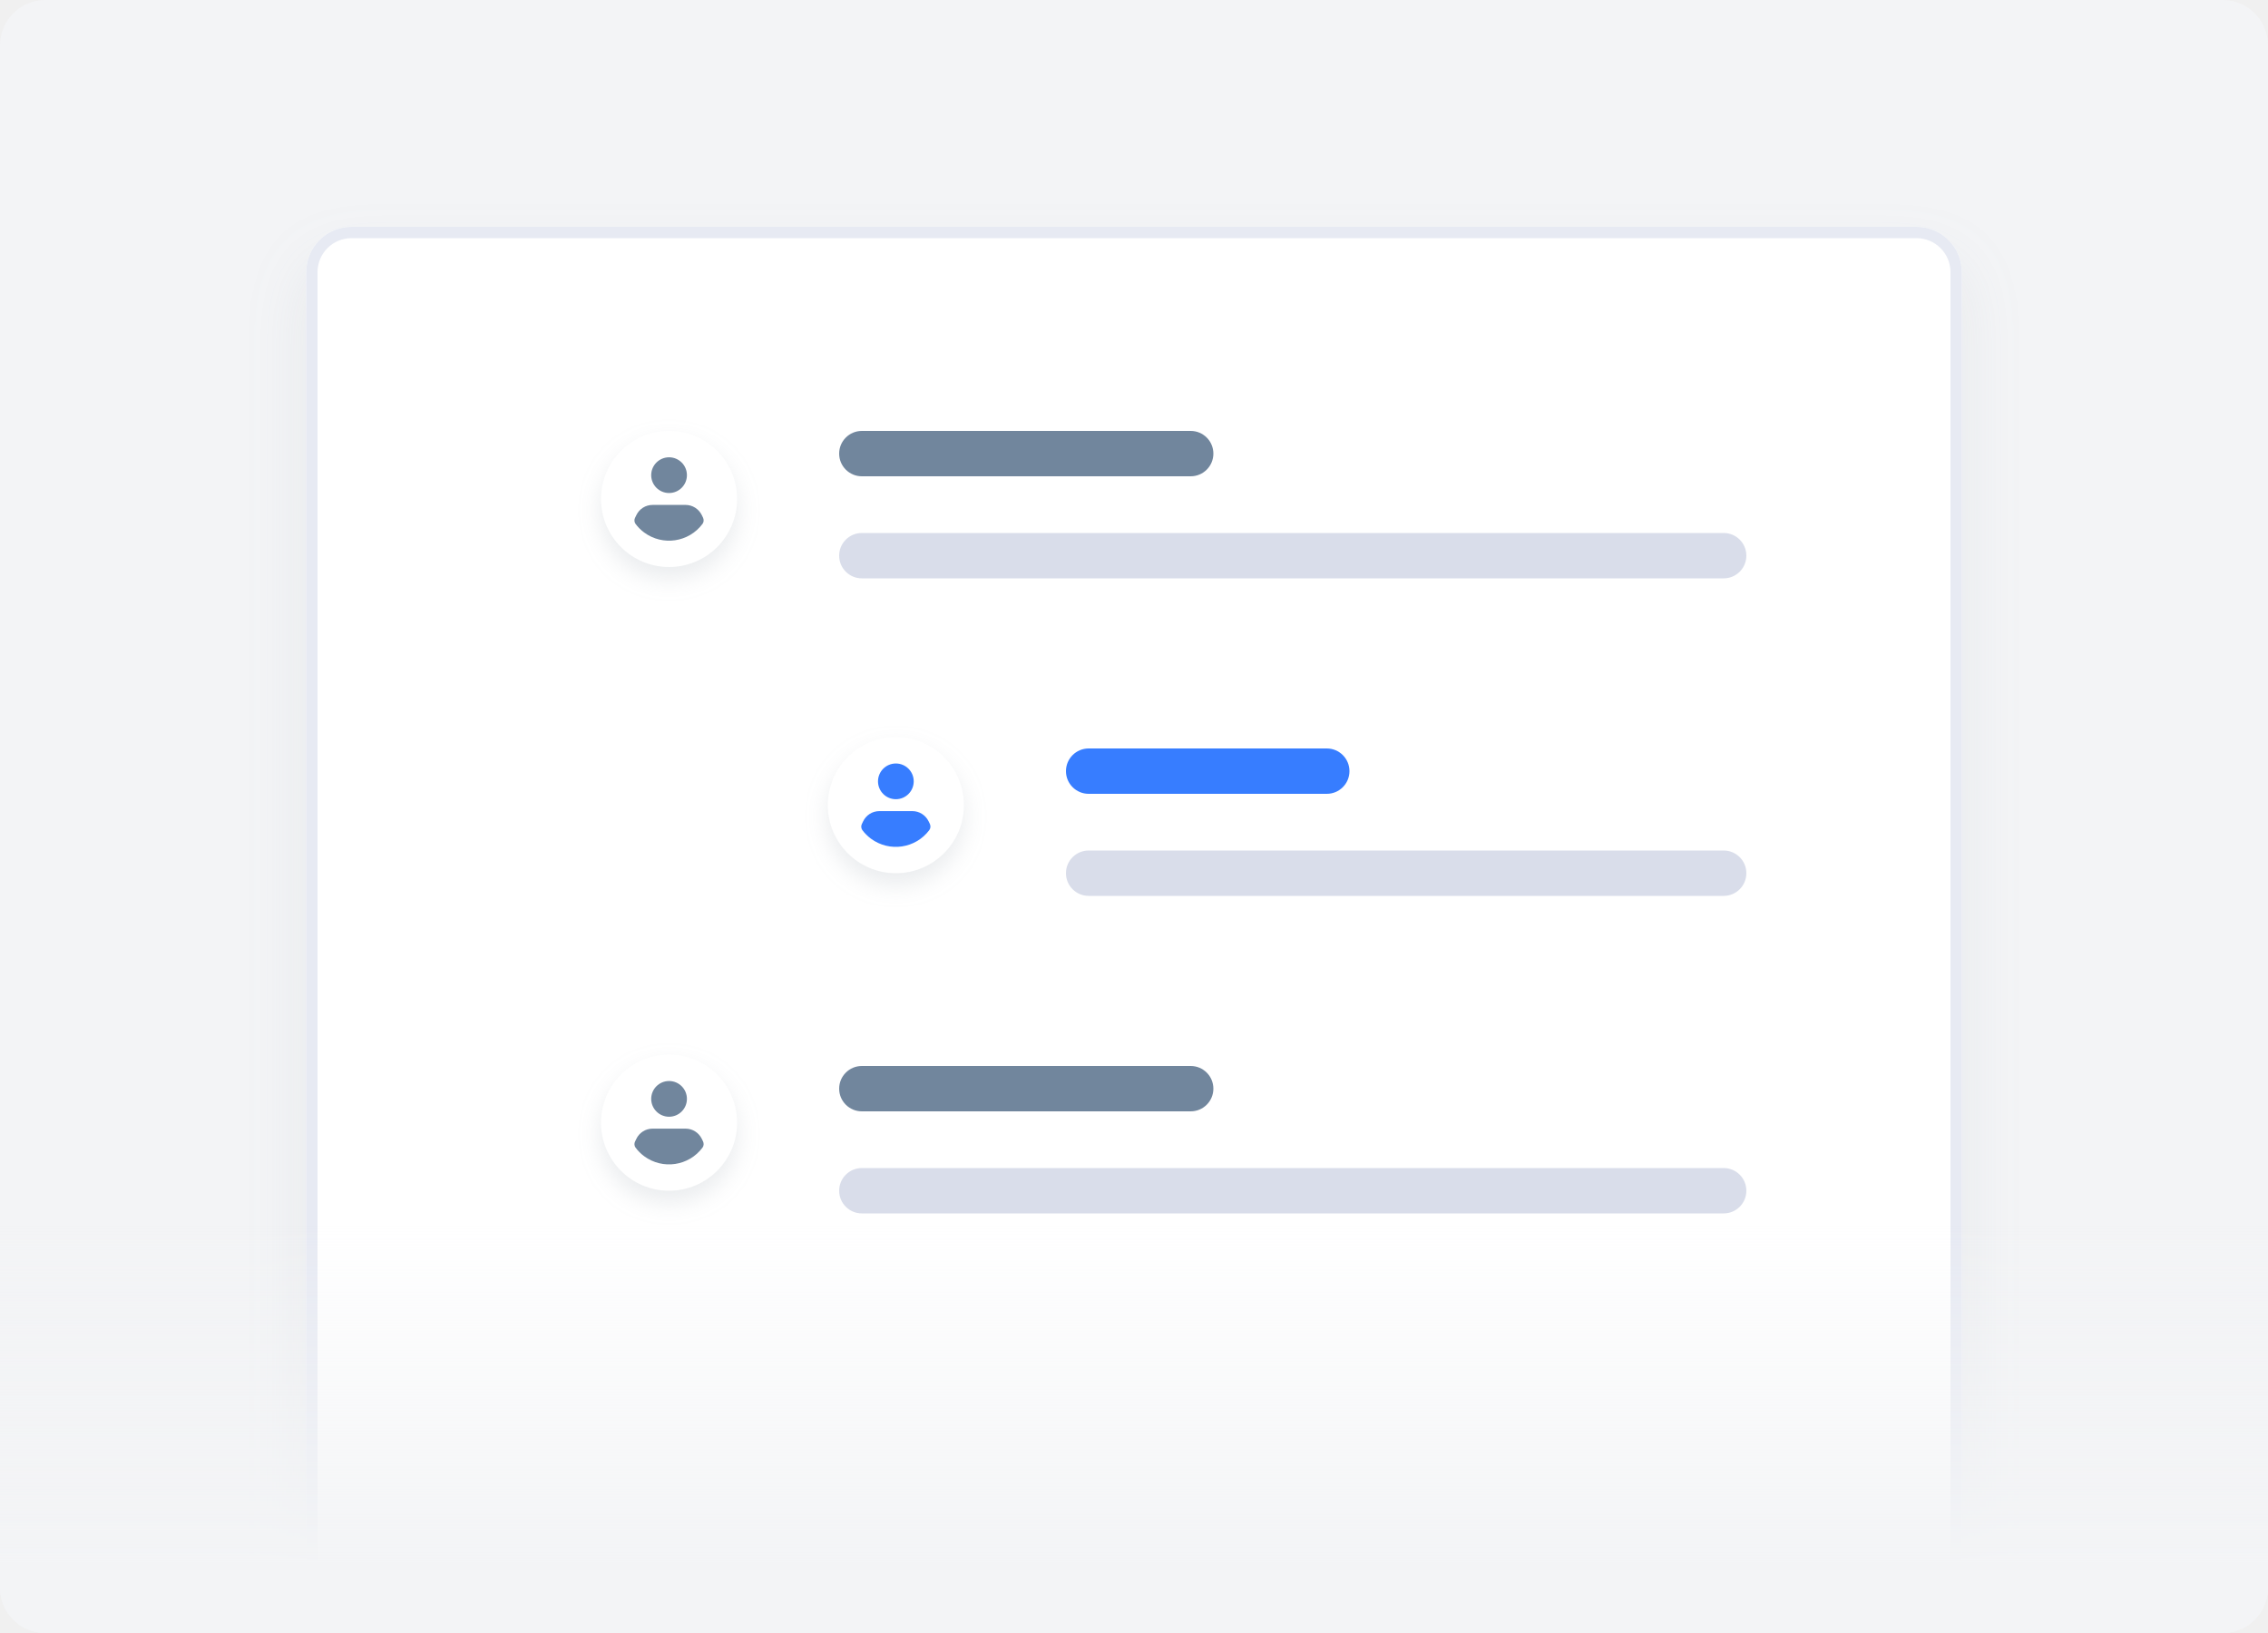
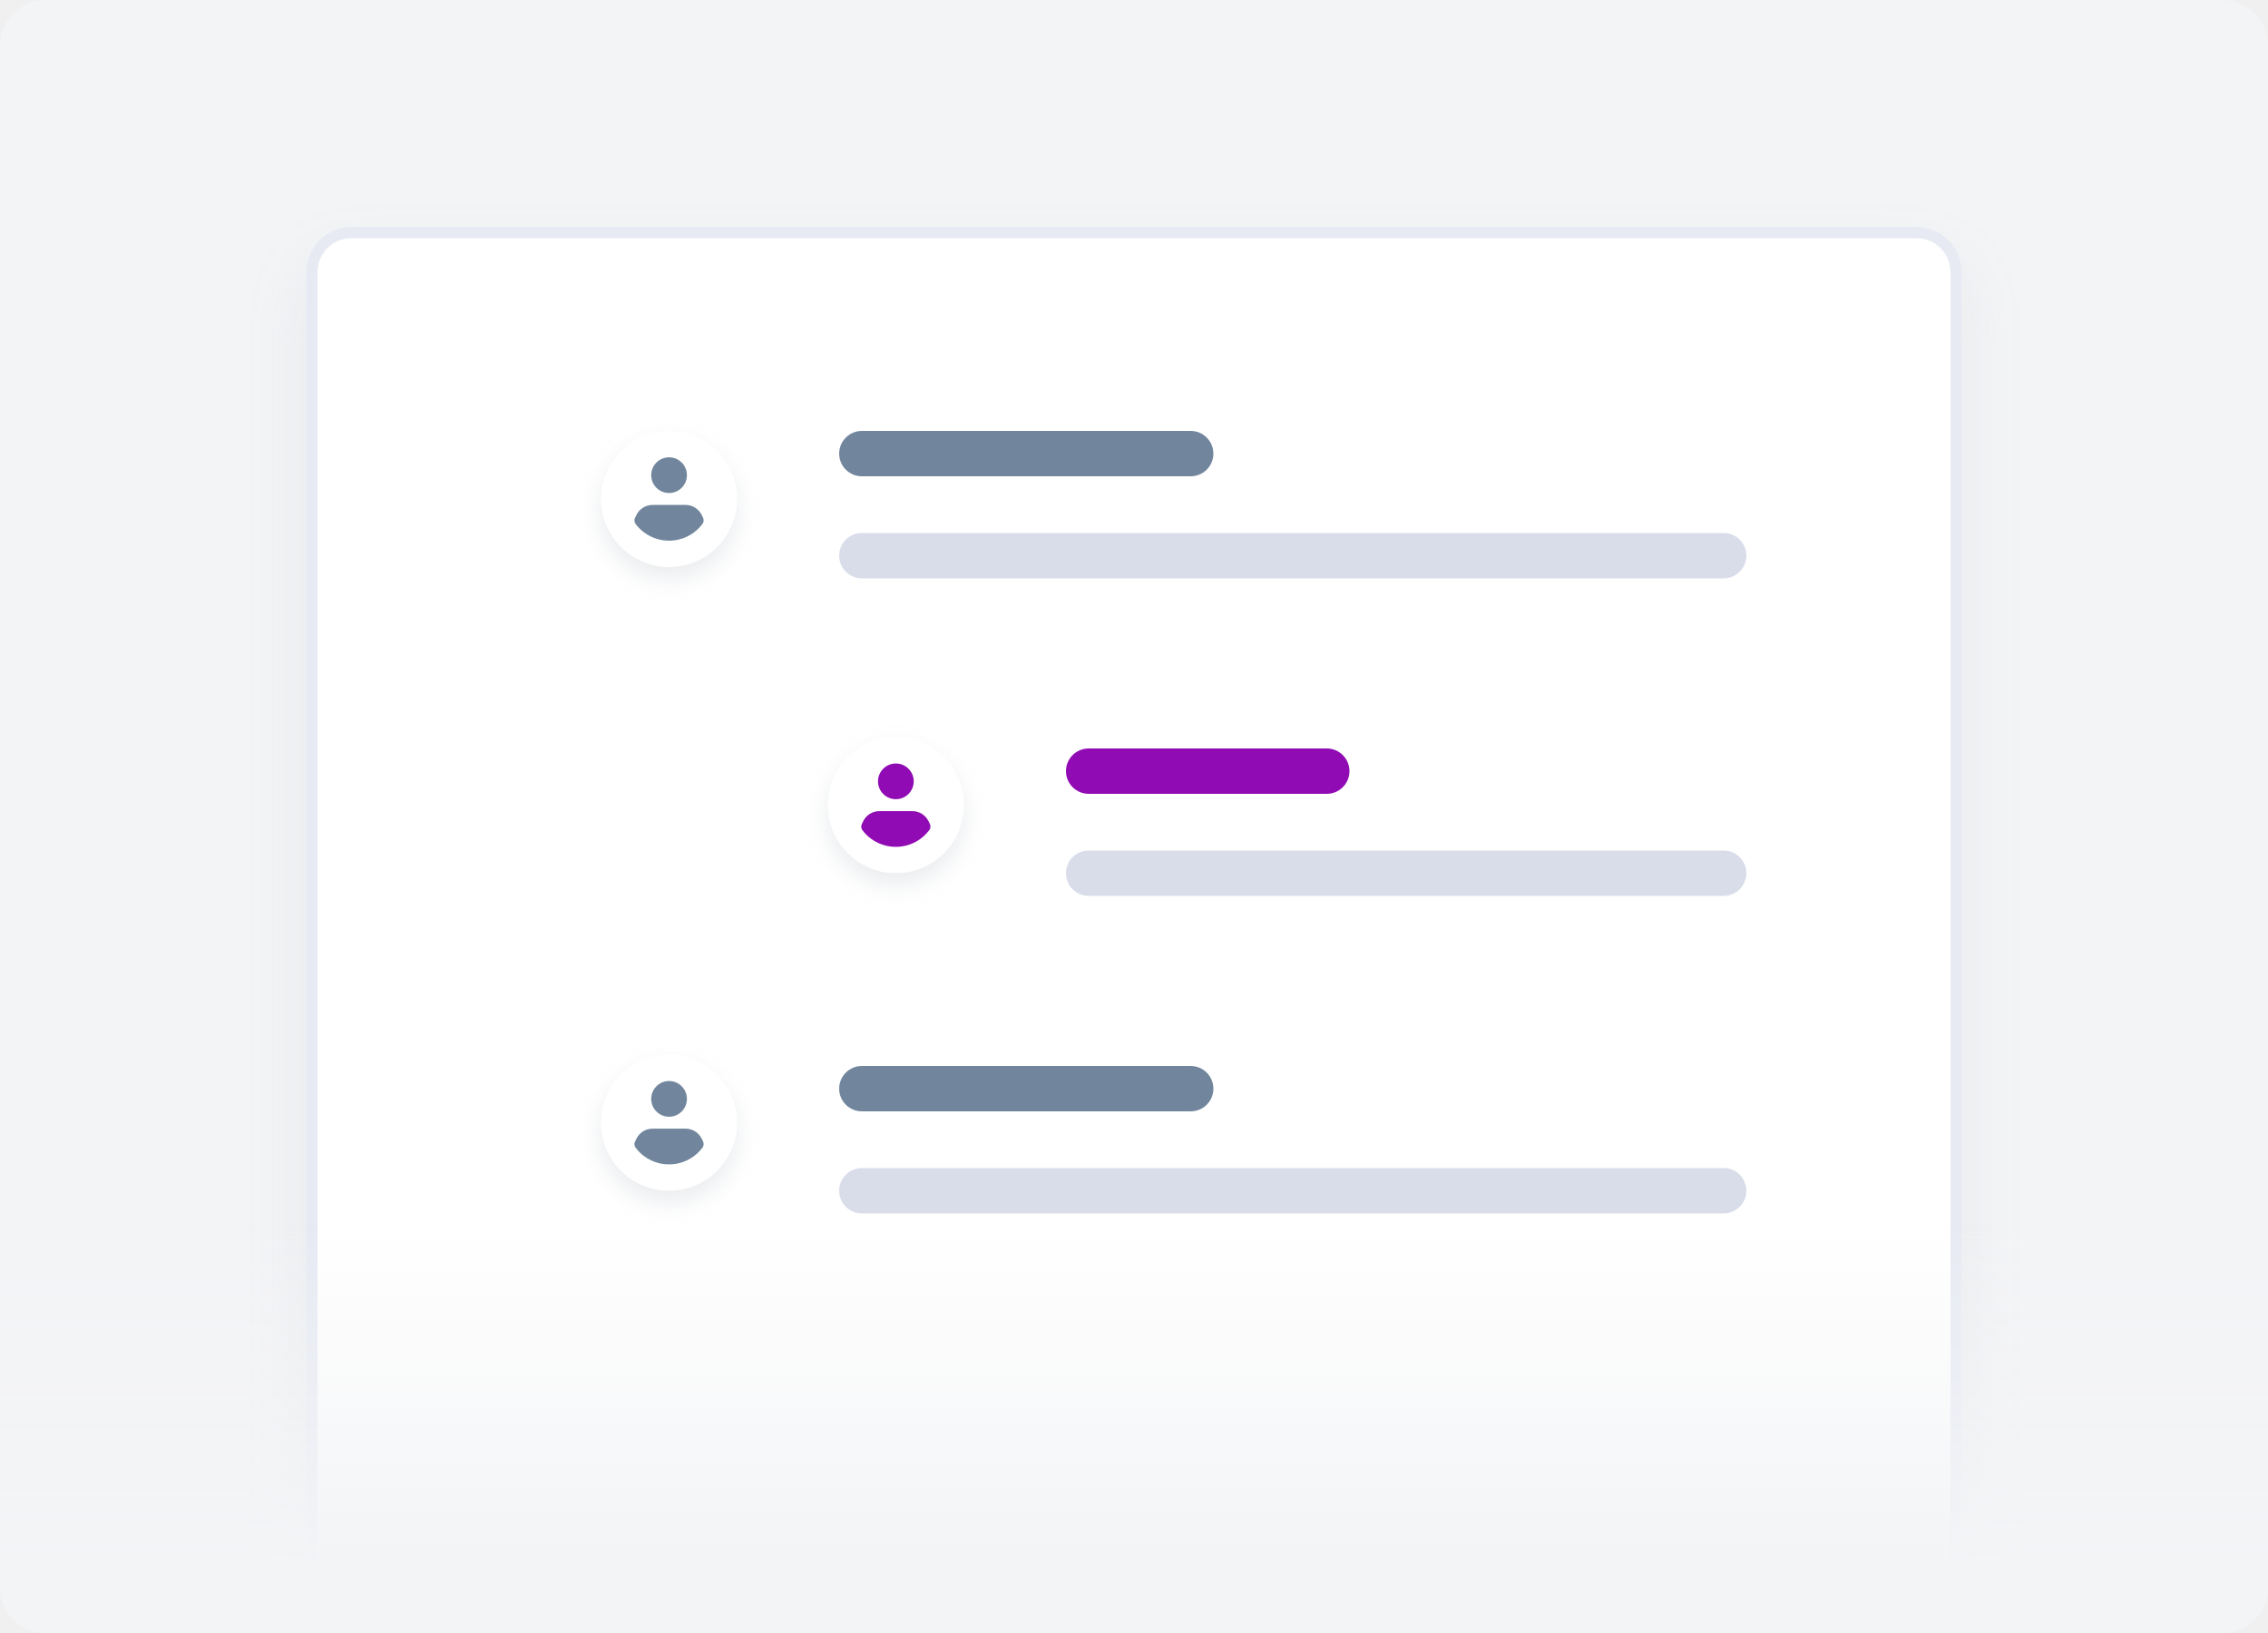
<svg xmlns="http://www.w3.org/2000/svg" width="200" height="144" viewBox="0 0 200 144" fill="none">
  <g clip-path="url(#clip0)">
    <path d="M196 0H4C1.791 0 0 1.791 0 4V140C0 142.209 1.791 144 4 144H196C198.209 144 200 142.209 200 140V4C200 1.791 198.209 0 196 0Z" fill="#F3F4F6" />
    <g filter="url(#filter0_d)">
      <path d="M27 24C27 21.791 28.791 20 31 20H169C171.209 20 173 21.791 173 24V144H27V24Z" fill="white" />
      <path d="M31 20.5H169C170.933 20.5 172.5 22.067 172.5 24V143.5H27.5V24C27.5 22.067 29.067 20.5 31 20.5Z" stroke="#E7EAF3" />
    </g>
    <path d="M0 104H200V140C200 142.209 198.209 144 196 144H4C1.791 144 0 142.209 0 140V104Z" fill="url(#paint0_linear)" />
    <rect x="74" y="38" width="33" height="4" rx="2" fill="#71869D" />
    <rect x="74" y="47" width="80" height="4" rx="2" fill="#D9DDEA" />
    <g filter="url(#filter1_d)">
      <rect x="53" y="38" width="12" height="12" rx="6" fill="white" />
    </g>
    <path d="M59 43.475C59.87 43.475 60.575 42.77 60.575 41.9C60.575 41.03 59.87 40.325 59 40.325C58.13 40.325 57.425 41.03 57.425 41.9C57.425 42.77 58.13 43.475 59 43.475Z" fill="#71869D" />
    <path d="M61.955 46.19C60.74 47.825 58.438 48.163 56.803 46.955C56.51 46.737 56.255 46.483 56.038 46.19C55.932 46.032 55.917 45.83 56 45.665L56.112 45.432C56.375 44.877 56.93 44.525 57.545 44.525H60.462C61.062 44.525 61.61 44.87 61.88 45.41L62 45.657C62.075 45.83 62.068 46.032 61.955 46.19Z" fill="#71869D" />
-     <rect x="94" y="66" width="25" height="4" rx="2" fill="#377dff" />
+     <rect x="94" y="66" width="25" height="4" rx="2" fill="#900bb3" />
    <rect x="94" y="75" width="60" height="4" rx="2" fill="#D9DDEA" />
    <g filter="url(#filter2_d)">
      <rect x="73" y="65" width="12" height="12" rx="6" fill="white" />
    </g>
-     <path d="M79 70.475C79.87 70.475 80.575 69.77 80.575 68.9C80.575 68.03 79.87 67.325 79 67.325C78.13 67.325 77.425 68.03 77.425 68.9C77.425 69.77 78.13 70.475 79 70.475Z" fill="#377dff" />
-     <path d="M81.955 73.19C80.74 74.825 78.438 75.162 76.802 73.955C76.51 73.737 76.255 73.483 76.037 73.19C75.933 73.032 75.918 72.83 76 72.665L76.112 72.433C76.375 71.877 76.93 71.525 77.545 71.525H80.463C81.062 71.525 81.61 71.87 81.88 72.41L82 72.657C82.075 72.83 82.067 73.032 81.955 73.19Z" fill="#377dff" />
+     <path d="M79 70.475C79.87 70.475 80.575 69.77 80.575 68.9C80.575 68.03 79.87 67.325 79 67.325C78.13 67.325 77.425 68.03 77.425 68.9C77.425 69.77 78.13 70.475 79 70.475Z" fill="#900bb3" />
+     <path d="M81.955 73.19C80.74 74.825 78.438 75.162 76.802 73.955C76.51 73.737 76.255 73.483 76.037 73.19C75.933 73.032 75.918 72.83 76 72.665L76.112 72.433C76.375 71.877 76.93 71.525 77.545 71.525H80.463C81.062 71.525 81.61 71.87 81.88 72.41L82 72.657C82.075 72.83 82.067 73.032 81.955 73.19Z" fill="#900bb3" />
    <rect x="74" y="94" width="33" height="4" rx="2" fill="#71869D" />
    <rect x="74" y="103" width="80" height="4" rx="2" fill="#D9DDEA" />
    <g filter="url(#filter3_d)">
      <rect x="53" y="93" width="12" height="12" rx="6" fill="white" />
    </g>
    <path d="M59 98.475C59.87 98.475 60.575 97.77 60.575 96.9C60.575 96.03 59.87 95.325 59 95.325C58.13 95.325 57.425 96.03 57.425 96.9C57.425 97.77 58.13 98.475 59 98.475Z" fill="#71869D" />
    <path d="M61.955 101.19C60.74 102.825 58.438 103.163 56.803 101.955C56.51 101.738 56.255 101.483 56.038 101.19C55.932 101.033 55.917 100.83 56 100.665L56.112 100.433C56.375 99.877 56.93 99.525 57.545 99.525H60.462C61.062 99.525 61.61 99.87 61.88 100.41L62 100.658C62.075 100.83 62.068 101.033 61.955 101.19Z" fill="#71869D" />
  </g>
  <defs>
    <filter id="filter0_d" x="22" y="18" width="156" height="134" filterUnits="userSpaceOnUse" color-interpolation-filters="sRGB">
      <feFlood flood-opacity="0" result="BackgroundImageFix" />
      <feColorMatrix in="SourceAlpha" type="matrix" values="0 0 0 0 0 0 0 0 0 0 0 0 0 0 0 0 0 0 127 0" />
      <feOffset dy="3" />
      <feGaussianBlur stdDeviation="2.5" />
      <feColorMatrix type="matrix" values="0 0 0 0 0.549 0 0 0 0 0.596 0 0 0 0 0.643 0 0 0 0.125 0" />
      <feBlend mode="normal" in2="BackgroundImageFix" result="effect1_dropShadow" />
      <feBlend mode="normal" in="SourceGraphic" in2="effect1_dropShadow" result="shape" />
    </filter>
    <filter id="filter1_d" x="51" y="37" width="16" height="16" filterUnits="userSpaceOnUse" color-interpolation-filters="sRGB">
      <feFlood flood-opacity="0" result="BackgroundImageFix" />
      <feColorMatrix in="SourceAlpha" type="matrix" values="0 0 0 0 0 0 0 0 0 0 0 0 0 0 0 0 0 0 127 0" />
      <feOffset dy="1" />
      <feGaussianBlur stdDeviation="1" />
      <feColorMatrix type="matrix" values="0 0 0 0 0.549 0 0 0 0 0.596 0 0 0 0 0.643 0 0 0 0.18 0" />
      <feBlend mode="normal" in2="BackgroundImageFix" result="effect1_dropShadow" />
      <feBlend mode="normal" in="SourceGraphic" in2="effect1_dropShadow" result="shape" />
    </filter>
    <filter id="filter2_d" x="71" y="64" width="16" height="16" filterUnits="userSpaceOnUse" color-interpolation-filters="sRGB">
      <feFlood flood-opacity="0" result="BackgroundImageFix" />
      <feColorMatrix in="SourceAlpha" type="matrix" values="0 0 0 0 0 0 0 0 0 0 0 0 0 0 0 0 0 0 127 0" />
      <feOffset dy="1" />
      <feGaussianBlur stdDeviation="1" />
      <feColorMatrix type="matrix" values="0 0 0 0 0.549 0 0 0 0 0.596 0 0 0 0 0.643 0 0 0 0.18 0" />
      <feBlend mode="normal" in2="BackgroundImageFix" result="effect1_dropShadow" />
      <feBlend mode="normal" in="SourceGraphic" in2="effect1_dropShadow" result="shape" />
    </filter>
    <filter id="filter3_d" x="51" y="92" width="16" height="16" filterUnits="userSpaceOnUse" color-interpolation-filters="sRGB">
      <feFlood flood-opacity="0" result="BackgroundImageFix" />
      <feColorMatrix in="SourceAlpha" type="matrix" values="0 0 0 0 0 0 0 0 0 0 0 0 0 0 0 0 0 0 127 0" />
      <feOffset dy="1" />
      <feGaussianBlur stdDeviation="1" />
      <feColorMatrix type="matrix" values="0 0 0 0 0.549 0 0 0 0 0.596 0 0 0 0 0.643 0 0 0 0.18 0" />
      <feBlend mode="normal" in2="BackgroundImageFix" result="effect1_dropShadow" />
      <feBlend mode="normal" in="SourceGraphic" in2="effect1_dropShadow" result="shape" />
    </filter>
    <linearGradient id="paint0_linear" x1="100" y1="154" x2="100" y2="92.5" gradientUnits="userSpaceOnUse">
      <stop offset="0.256" stop-color="#F3F4F6" />
      <stop offset="0.749" stop-color="#F3F4F6" stop-opacity="0" />
    </linearGradient>
    <clipPath id="clip0">
      <rect width="200" height="144" fill="white" />
    </clipPath>
  </defs>
</svg>
